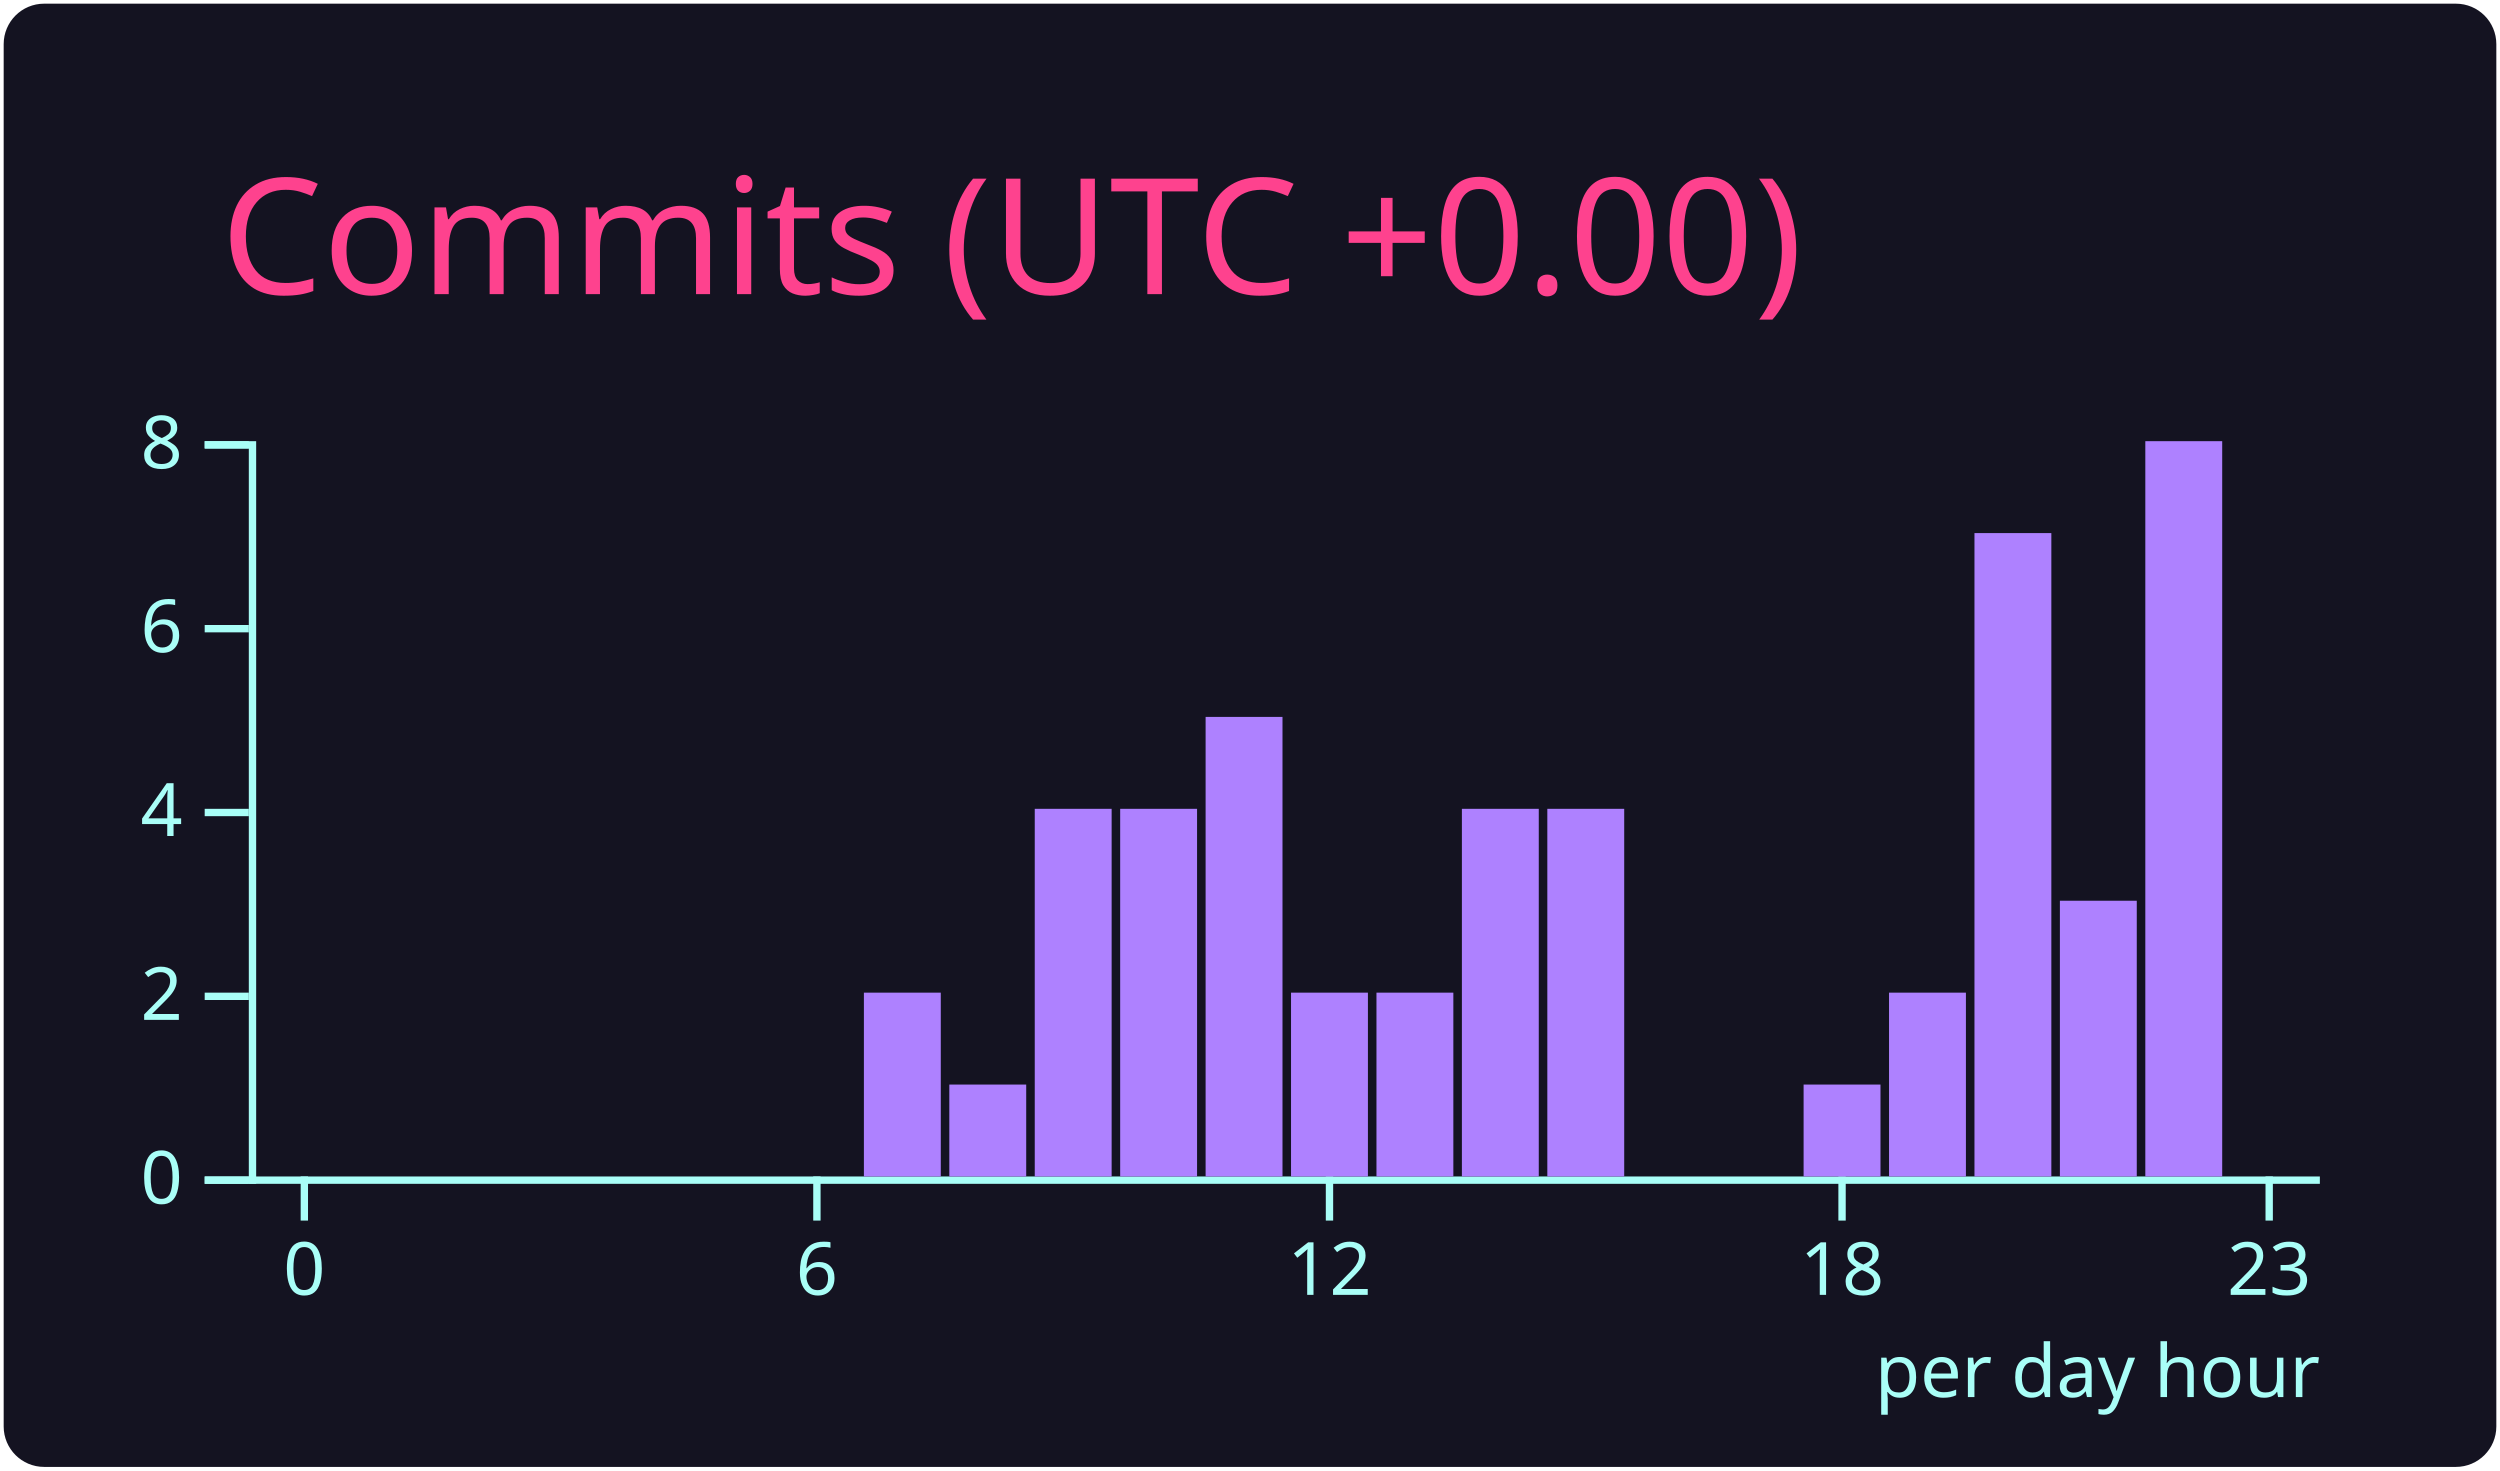
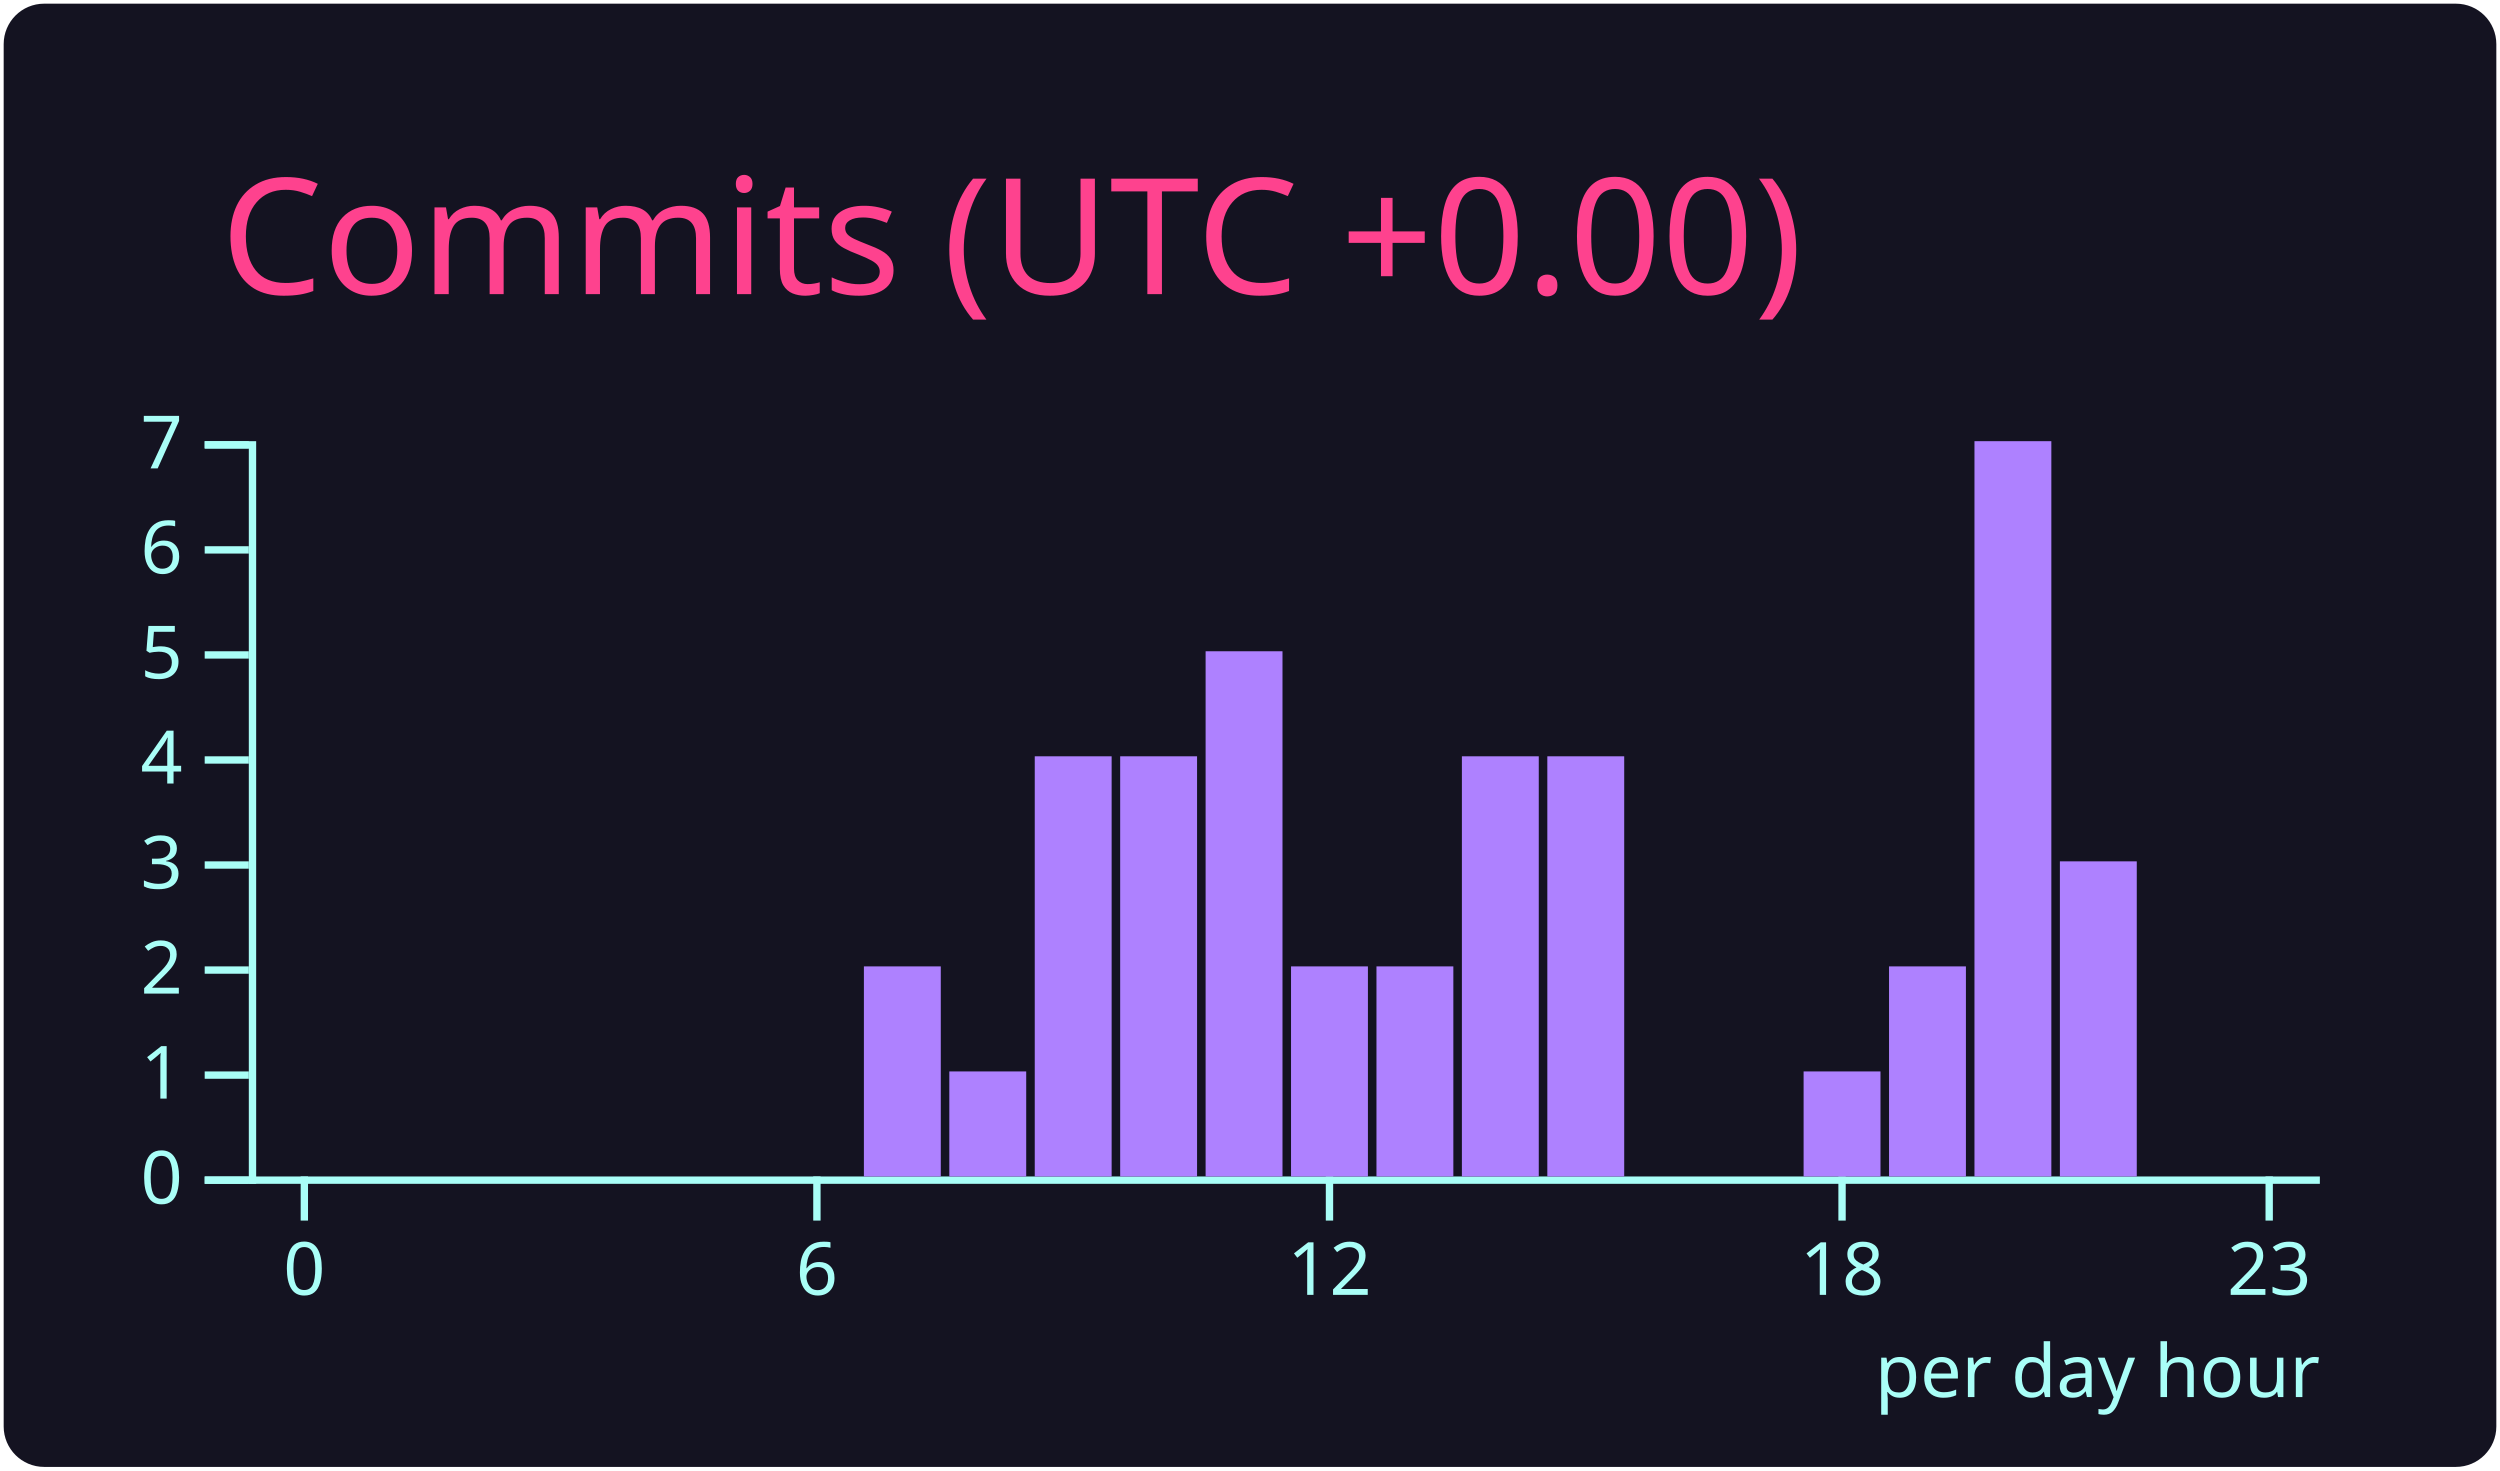
<svg xmlns="http://www.w3.org/2000/svg" width="340" height="200" viewBox="0 0 340 200">
  <style>* {
          font-family: 'Segoe UI', Ubuntu, "Helvetica Neue", Sans-Serif
        }</style>
  <rect x="1" y="1" rx="5" ry="5" height="99%" width="99.412%" stroke="#141321" stroke-width="1" fill="#141321" stroke-opacity="1" />
  <text x="30" y="40" style="font-size: 22px; fill: #fe428e;">Commits (UTC +0.00)</text>
  <g transform="translate(0,40)">
    <g color="#ae81ff" transform="translate(35,20)">
      <g color="#a9fef7" transform="translate(0,100)" fill="none" font-size="10" font-family="sans-serif" text-anchor="middle">
        <path class="domain" stroke="currentColor" d="M-1.162,0.5H280.5" />
        <g class="tick" opacity="1" transform="translate(6.390041,0)">
          <line stroke="currentColor" y2="6" />
          <text fill="currentColor" y="9" dy="0.71em">0</text>
        </g>
        <g class="tick" opacity="1" transform="translate(76.09959,0)">
          <line stroke="currentColor" y2="6" />
          <text fill="currentColor" y="9" dy="0.71em">6</text>
        </g>
        <g class="tick" opacity="1" transform="translate(145.8091,0)">
          <line stroke="currentColor" y2="6" />
          <text fill="currentColor" y="9" dy="0.71em">12</text>
        </g>
        <g class="tick" opacity="1" transform="translate(215.5187,0)">
          <line stroke="currentColor" y2="6" />
          <text fill="currentColor" y="9" dy="0.71em">18</text>
        </g>
        <g class="tick" opacity="1" transform="translate(273.61,0)">
          <line stroke="currentColor" y2="6" />
          <text fill="currentColor" y="9" dy="0.71em">23</text>
        </g>
      </g>
      <g color="#a9fef7" transform="translate(-1.161826,0)" fill="none" font-size="10" font-family="sans-serif" text-anchor="end">
        <path class="domain" stroke="currentColor" d="M-6,100.5H0.5V0.5H-6" />
        <g class="tick" opacity="1" transform="translate(0,100.5)">
          <line stroke="currentColor" x2="-6" />
          <text fill="currentColor" x="-9" dy="0.32em">0</text>
        </g>
-         <g class="tick" opacity="1" transform="translate(0,75.5)">
+         <g class="tick" opacity="1" transform="translate(0,86.21429)">
+           <line stroke="currentColor" x2="-6" />
+           <text fill="currentColor" x="-9" dy="0.32em">1</text>
+         </g>
+         <g class="tick" opacity="1" transform="translate(0,71.92857)">
          <line stroke="currentColor" x2="-6" />
          <text fill="currentColor" x="-9" dy="0.32em">2</text>
        </g>
-         <g class="tick" opacity="1" transform="translate(0,50.5)">
+         <g class="tick" opacity="1" transform="translate(0,57.64286)">
+           <line stroke="currentColor" x2="-6" />
+           <text fill="currentColor" x="-9" dy="0.32em">3</text>
+         </g>
+         <g class="tick" opacity="1" transform="translate(0,43.35714)">
          <line stroke="currentColor" x2="-6" />
          <text fill="currentColor" x="-9" dy="0.32em">4</text>
        </g>
-         <g class="tick" opacity="1" transform="translate(0,25.5)">
+         <g class="tick" opacity="1" transform="translate(0,29.07143)">
+           <line stroke="currentColor" x2="-6" />
+           <text fill="currentColor" x="-9" dy="0.32em">5</text>
+         </g>
+         <g class="tick" opacity="1" transform="translate(0,14.78571)">
          <line stroke="currentColor" x2="-6" />
          <text fill="currentColor" x="-9" dy="0.32em">6</text>
        </g>
        <g class="tick" opacity="1" transform="translate(0,0.5)">
          <line stroke="currentColor" x2="-6" />
-           <text fill="currentColor" x="-9" dy="0.32em">8</text>
+           <text fill="currentColor" x="-9" dy="0.32em">7</text>
        </g>
      </g>
      <rect class="bar" fill="#ae81ff" x="1.162" y="100" width="10.456" height="0" />
      <rect class="bar" fill="#ae81ff" x="12.78" y="100" width="10.456" height="0" />
      <rect class="bar" fill="#ae81ff" x="24.398" y="100" width="10.456" height="0" />
      <rect class="bar" fill="#ae81ff" x="36.017" y="100" width="10.456" height="0" />
      <rect class="bar" fill="#ae81ff" x="47.635" y="100" width="10.456" height="0" />
      <rect class="bar" fill="#ae81ff" x="59.253" y="100" width="10.456" height="0" />
      <rect class="bar" fill="#ae81ff" x="70.871" y="100" width="10.456" height="0" />
-       <rect class="bar" fill="#ae81ff" x="82.49" y="75" width="10.456" height="25" />
-       <rect class="bar" fill="#ae81ff" x="94.108" y="87.5" width="10.456" height="12.5" />
-       <rect class="bar" fill="#ae81ff" x="105.726" y="50" width="10.456" height="50" />
-       <rect class="bar" fill="#ae81ff" x="117.344" y="50" width="10.456" height="50" />
-       <rect class="bar" fill="#ae81ff" x="128.963" y="37.5" width="10.456" height="62.5" />
-       <rect class="bar" fill="#ae81ff" x="140.581" y="75" width="10.456" height="25" />
-       <rect class="bar" fill="#ae81ff" x="152.199" y="75" width="10.456" height="25" />
-       <rect class="bar" fill="#ae81ff" x="163.817" y="50" width="10.456" height="50" />
-       <rect class="bar" fill="#ae81ff" x="175.436" y="50" width="10.456" height="50" />
+       <rect class="bar" fill="#ae81ff" x="82.49" y="71.429" width="10.456" height="28.571" />
+       <rect class="bar" fill="#ae81ff" x="94.108" y="85.714" width="10.456" height="14.286" />
+       <rect class="bar" fill="#ae81ff" x="105.726" y="42.857" width="10.456" height="57.143" />
+       <rect class="bar" fill="#ae81ff" x="117.344" y="42.857" width="10.456" height="57.143" />
+       <rect class="bar" fill="#ae81ff" x="128.963" y="28.571" width="10.456" height="71.429" />
+       <rect class="bar" fill="#ae81ff" x="140.581" y="71.429" width="10.456" height="28.571" />
+       <rect class="bar" fill="#ae81ff" x="152.199" y="71.429" width="10.456" height="28.571" />
+       <rect class="bar" fill="#ae81ff" x="163.817" y="42.857" width="10.456" height="57.143" />
+       <rect class="bar" fill="#ae81ff" x="175.436" y="42.857" width="10.456" height="57.143" />
      <rect class="bar" fill="#ae81ff" x="187.054" y="100" width="10.456" height="0" />
      <rect class="bar" fill="#ae81ff" x="198.672" y="100" width="10.456" height="0" />
-       <rect class="bar" fill="#ae81ff" x="210.29" y="87.5" width="10.456" height="12.5" />
-       <rect class="bar" fill="#ae81ff" x="221.909" y="75" width="10.456" height="25" />
-       <rect class="bar" fill="#ae81ff" x="233.527" y="12.5" width="10.456" height="87.5" />
-       <rect class="bar" fill="#ae81ff" x="245.145" y="62.5" width="10.456" height="37.5" />
-       <rect class="bar" fill="#ae81ff" x="256.763" y="0" width="10.456" height="100" />
+       <rect class="bar" fill="#ae81ff" x="210.29" y="85.714" width="10.456" height="14.286" />
+       <rect class="bar" fill="#ae81ff" x="221.909" y="71.429" width="10.456" height="28.571" />
+       <rect class="bar" fill="#ae81ff" x="233.527" y="0" width="10.456" height="100" />
+       <rect class="bar" fill="#ae81ff" x="245.145" y="57.143" width="10.456" height="42.857" />
+       <rect class="bar" fill="#ae81ff" x="256.763" y="100" width="10.456" height="0" />
      <rect class="bar" fill="#ae81ff" x="268.382" y="100" width="10.456" height="0" />
      <g>
        <text y="130" x="220" style="fill: #a9fef7; font-size: 10px;">per day hour</text>
      </g>
    </g>
  </g>
</svg>
